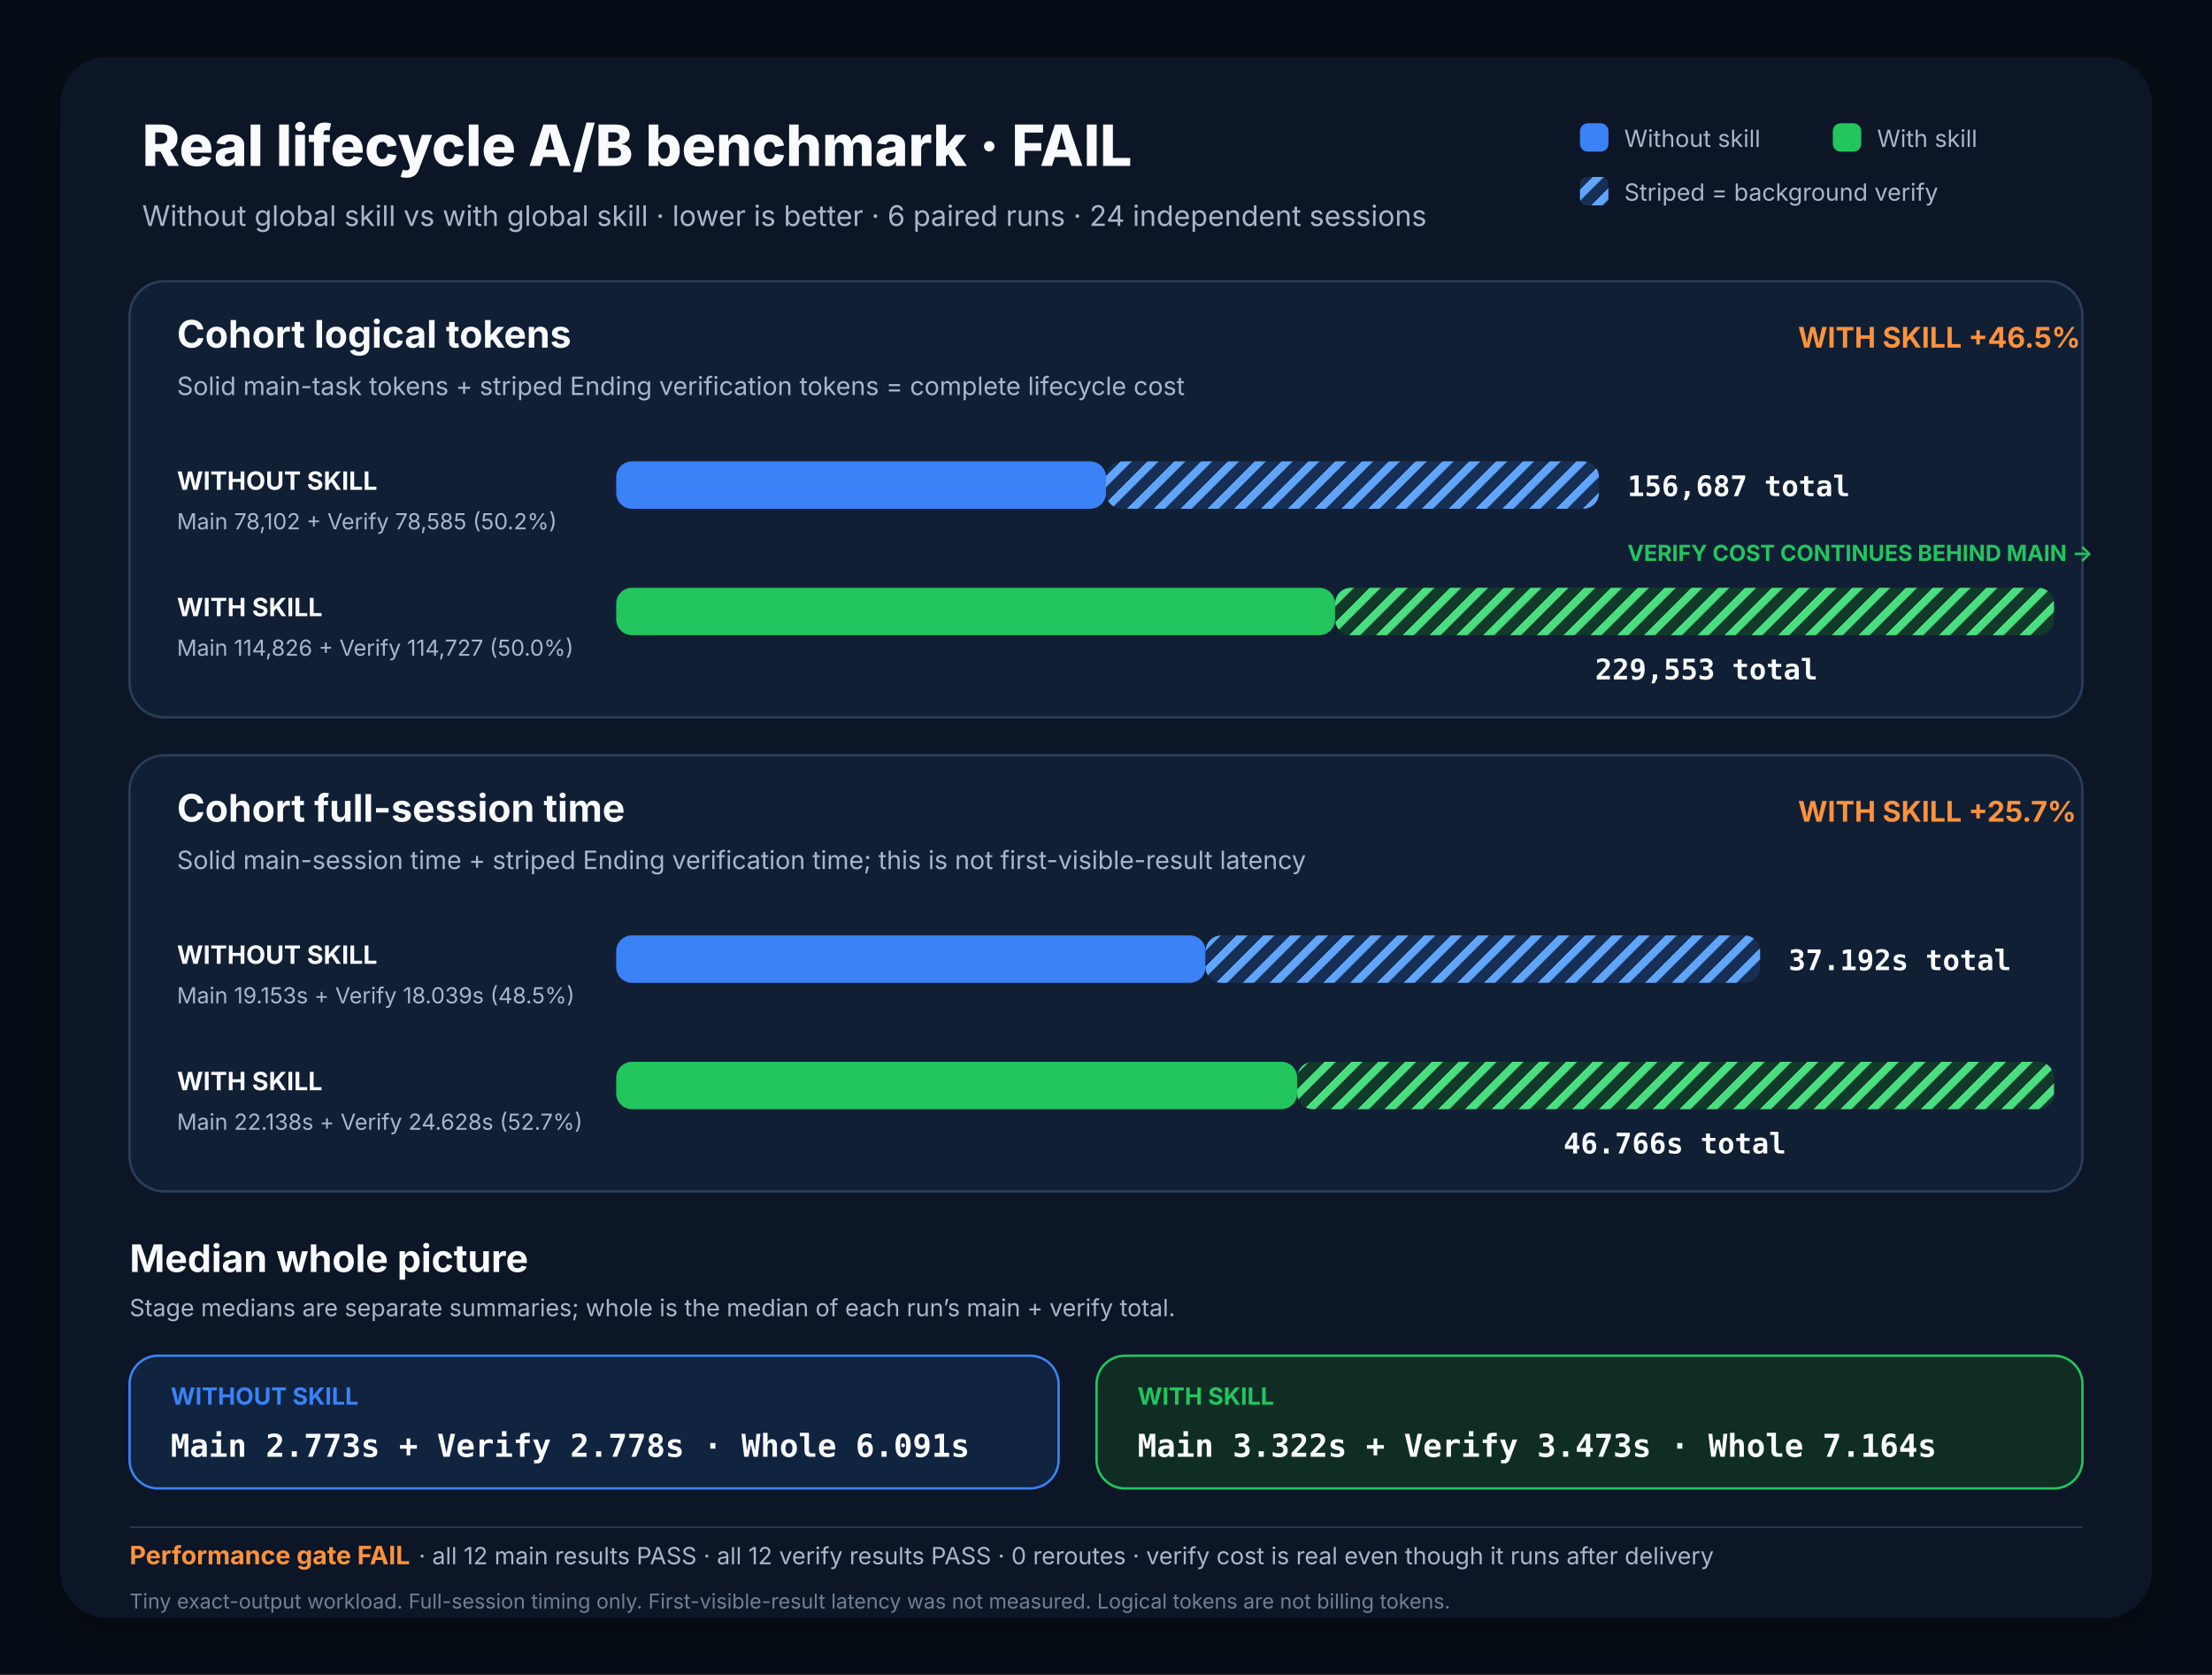
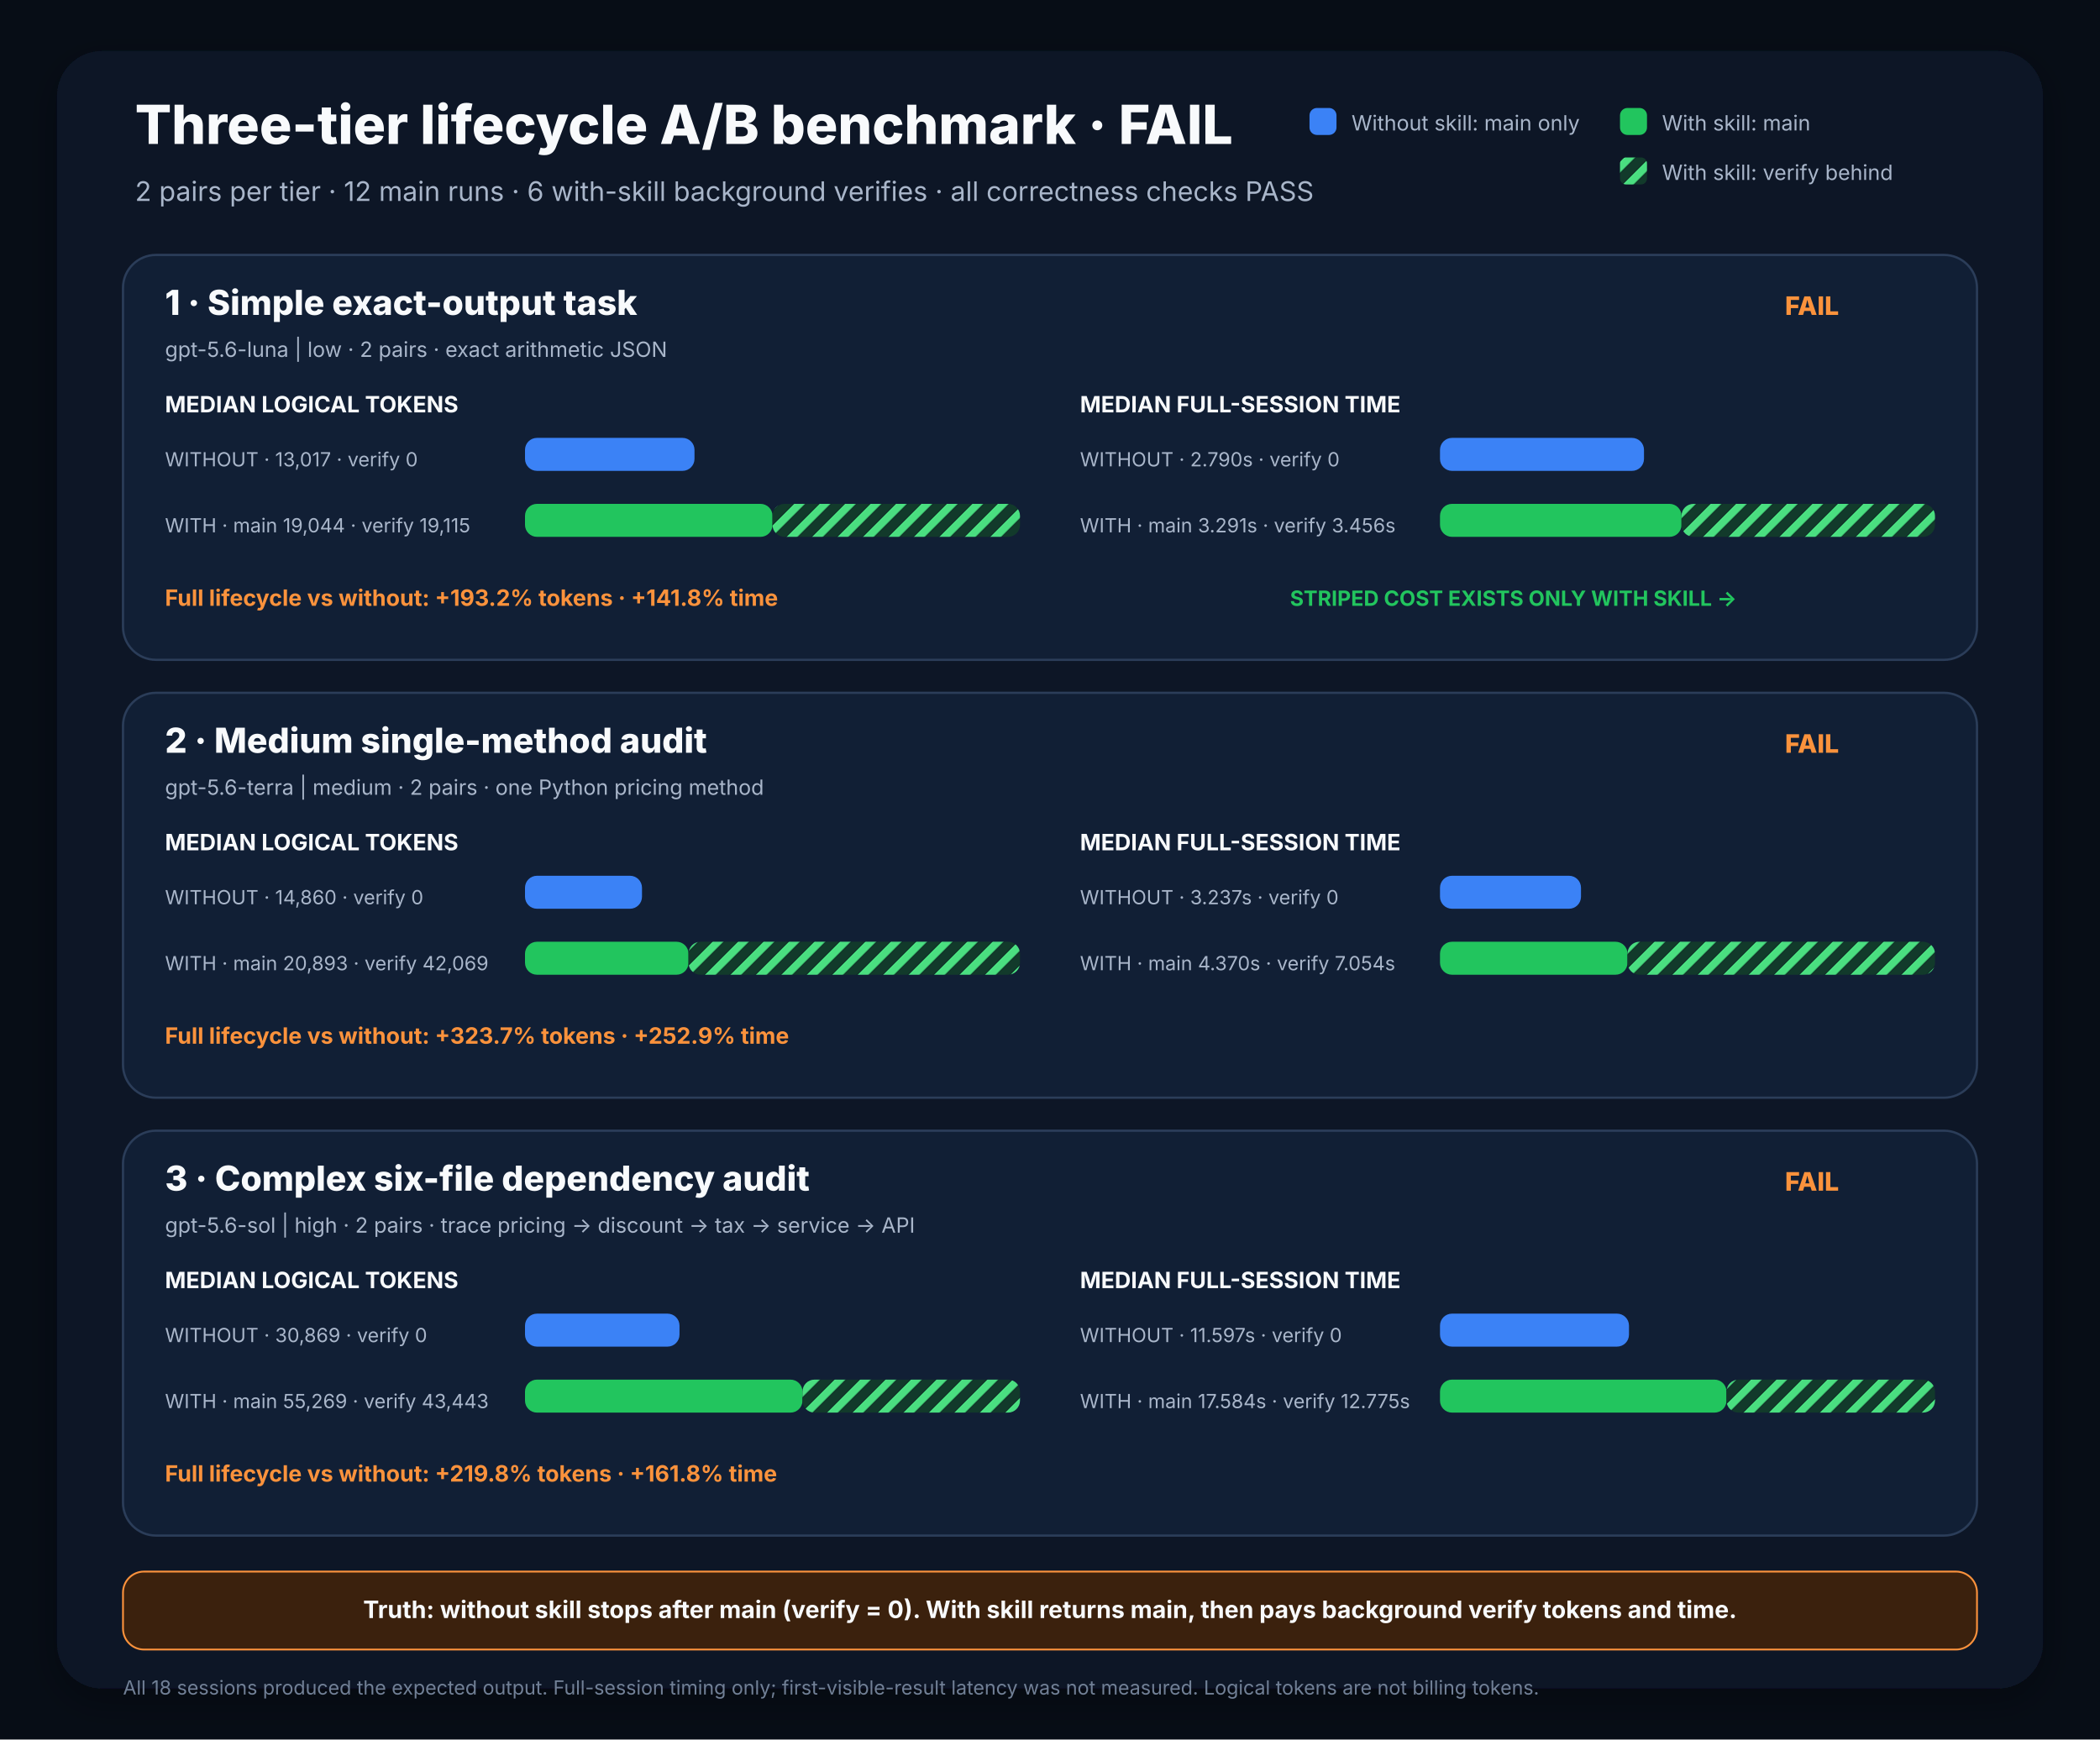
- <svg xmlns="http://www.w3.org/2000/svg" width="1400" height="1060" viewBox="0 0 1400 1060" role="img" aria-labelledby="title desc">
+ <svg xmlns="http://www.w3.org/2000/svg" width="1400" height="1160" viewBox="0 0 1400 1160" role="img" aria-labelledby="title desc">
  <defs>
    <style>
-       .sans{font-family:-apple-system,BlinkMacSystemFont,"Segoe UI",sans-serif}.mono{font-family:ui-monospace,SFMono-Regular,Menlo,monospace}.white{fill:#f8fafc}.muted{fill:#a9b6ca}.quiet{fill:#718096}.blue{fill:#3b82f6}.green{fill:#22c55e}.orange{fill:#fb923c}.label{font-size:16px;font-weight:700}.small{font-size:14px}.value{font-size:18px;font-weight:750}
+       .sans{font-family:-apple-system,BlinkMacSystemFont,"Segoe UI",sans-serif}.mono{font-family:ui-monospace,SFMono-Regular,Menlo,monospace}.white{fill:#f8fafc}.muted{fill:#a9b6ca}.quiet{fill:#718096}.blue{fill:#3b82f6}.green{fill:#22c55e}.orange{fill:#fb923c}.label{font-size:15px;font-weight:700}.small{font-size:13px}.value{font-size:15px;font-weight:700}
    </style>
-     <pattern id="blueVerify" width="12" height="12" patternUnits="userSpaceOnUse" patternTransform="rotate(45)">
-       <rect width="12" height="12" fill="#172f55" />
-       <rect width="5" height="12" fill="#60a5fa" />
-     </pattern>
    <pattern id="greenVerify" width="12" height="12" patternUnits="userSpaceOnUse" patternTransform="rotate(45)">
      <rect width="12" height="12" fill="#123a2b" />
      <rect width="5" height="12" fill="#4ade80" />
    </pattern>
    <filter id="shadow" x="-10%" y="-10%" width="120%" height="130%">
      <feDropShadow dx="0" dy="8" stdDeviation="12" flood-color="#000" flood-opacity=".28" />
    </filter>
  </defs>
-   <rect width="1400" height="1060" fill="#070d16" />
-   <rect x="38" y="36" width="1324" height="988" rx="30" fill="#081728" filter="url(#shadow)" />
-   <text x="90" y="105" class="sans white" font-size="36" font-weight="780">Real lifecycle A/B benchmark · FAIL</text>
-   <text x="90" y="143" class="sans muted" font-size="18">Without global skill vs with global skill · lower is better · 6 paired runs · 24 independent sessions</text>
-   <rect x="1000" y="78" width="18" height="18" rx="5" class="blue" />
-   <text x="1028" y="93" class="sans muted" font-size="15">Without skill</text>
-   <rect x="1160" y="78" width="18" height="18" rx="5" class="green" />
-   <text x="1188" y="93" class="sans muted" font-size="15">With skill</text>
-   <rect x="1000" y="112" width="18" height="18" rx="4" fill="url(#blueVerify)" />
-   <text x="1028" y="127" class="sans muted" font-size="15">Striped = background verify</text>
-   <rect x="82" y="178" width="1236" height="276" rx="22" fill="#111f35" stroke="#2b3d59" stroke-width="1.5" />
-   <text x="112" y="220" class="sans white" font-size="24" font-weight="750">Cohort logical tokens</text>
-   <text x="112" y="250" class="sans muted" font-size="16">Solid main-task tokens + striped Ending verification tokens = complete lifecycle cost</text>
-   <text x="1138" y="220" class="sans orange" font-size="18" font-weight="750">WITH SKILL +46.5%</text>
-   <text x="112" y="310" class="sans white label">WITHOUT SKILL</text>
-   <text x="112" y="335" class="sans muted small">Main 78,102 + Verify 78,585 (50.2%)</text>
-   <rect x="390" y="292" width="310" height="30" rx="10" class="blue" />
-   <rect x="700" y="292" width="312" height="30" rx="10" fill="url(#blueVerify)" />
-   <text x="1030" y="314" class="mono white value">156,687 total</text>
-   <text x="112" y="390" class="sans white label">WITH SKILL</text>
-   <text x="112" y="415" class="sans muted small">Main 114,826 + Verify 114,727 (50.0%)</text>
-   <rect x="390" y="372" width="455" height="30" rx="10" class="green" />
-   <rect x="845" y="372" width="455" height="30" rx="10" fill="url(#greenVerify)" />
-   <text x="1030" y="355" class="sans green" font-size="14" font-weight="700">VERIFY COST CONTINUES BEHIND MAIN →</text>
-   <text x="1080" y="430" text-anchor="middle" class="mono white value">229,553 total</text>
-   <rect x="82" y="478" width="1236" height="276" rx="22" fill="#111f35" stroke="#2b3d59" stroke-width="1.5" />
-   <text x="112" y="520" class="sans white" font-size="24" font-weight="750">Cohort full-session time</text>
-   <text x="112" y="550" class="sans muted" font-size="16">Solid main-session time + striped Ending verification time; this is not first-visible-result latency</text>
-   <text x="1138" y="520" class="sans orange" font-size="18" font-weight="750">WITH SKILL +25.7%</text>
-   <text x="112" y="610" class="sans white label">WITHOUT SKILL</text>
-   <text x="112" y="635" class="sans muted small">Main 19.153s + Verify 18.039s (48.5%)</text>
-   <rect x="390" y="592" width="373" height="30" rx="10" class="blue" />
-   <rect x="763" y="592" width="351" height="30" rx="10" fill="url(#blueVerify)" />
-   <text x="1132" y="614" class="mono white value">37.192s total</text>
-   <text x="112" y="690" class="sans white label">WITH SKILL</text>
-   <text x="112" y="715" class="sans muted small">Main 22.138s + Verify 24.628s (52.7%)</text>
-   <rect x="390" y="672" width="431" height="30" rx="10" class="green" />
-   <rect x="821" y="672" width="479" height="30" rx="10" fill="url(#greenVerify)" />
-   <text x="1060" y="730" text-anchor="middle" class="mono white value">46.766s total</text>
-   <text x="82" y="805" class="sans white" font-size="24" font-weight="750">Median whole picture</text>
-   <text x="82" y="833" class="sans muted" font-size="15">Stage medians are separate summaries; whole is the median of each run’s main + verify total.</text>
-   <rect x="82" y="858" width="588" height="84" rx="18" fill="#10233f" stroke="#3b82f6" stroke-width="1.5" />
-   <text x="108" y="889" class="sans blue" font-size="15" font-weight="750">WITHOUT SKILL</text>
-   <text x="108" y="922" class="mono white" font-size="20" font-weight="750">Main 2.773s  +  Verify 2.778s  ·  Whole 6.091s</text>
-   <rect x="694" y="858" width="624" height="84" rx="18" fill="#102d24" stroke="#22c55e" stroke-width="1.5" />
-   <text x="720" y="889" class="sans green" font-size="15" font-weight="750">WITH SKILL</text>
-   <text x="720" y="922" class="mono white" font-size="20" font-weight="750">Main 3.322s  +  Verify 3.473s  ·  Whole 7.164s</text>
-   <rect x="82" y="966" width="1236" height="1" fill="#2b3d59" />
-   <text x="82" y="990" class="sans orange" font-size="16" font-weight="750">Performance gate FAIL</text>
-   <text x="265" y="990" class="sans muted" font-size="15">· all 12 main results PASS · all 12 verify results PASS · 0 reroutes · verify cost is real even though it runs after delivery</text>
-   <text x="82" y="1018" class="sans quiet" font-size="13">Tiny exact-output workload. Full-session timing only. First-visible-result latency was not measured. Logical tokens are not billing tokens.</text>
+   <rect width="1400" height="1160" fill="#070d16" />
+   <rect x="38" y="34" width="1324" height="1092" rx="30" fill="#081728" filter="url(#shadow)" />
+   <text x="90" y="96" class="sans white" font-size="36" font-weight="780">Three-tier lifecycle A/B benchmark · FAIL</text>
+   <text x="90" y="134" class="sans muted" font-size="18">2 pairs per tier · 12 main runs · 6 with-skill background verifies · all correctness checks PASS</text>
+   <rect x="873" y="72" width="18" height="18" rx="5" class="blue" />
+   <text x="901" y="87" class="sans muted" font-size="14">Without skill: main only</text>
+   <rect x="1080" y="72" width="18" height="18" rx="5" class="green" />
+   <text x="1108" y="87" class="sans muted" font-size="14">With skill: main</text>
+   <rect x="1080" y="105" width="18" height="18" rx="4" fill="url(#greenVerify)" />
+   <text x="1108" y="120" class="sans muted" font-size="14">With skill: verify behind</text>
+   <rect x="82" y="170" width="1236" height="270" rx="22" fill="#111f35" stroke="#2b3d59" stroke-width="1.5" />
+   <text x="110" y="210" class="sans white" font-size="23" font-weight="760">1 · Simple exact-output task</text>
+   <text x="110" y="238" class="sans muted" font-size="14">gpt-5.6-luna | low · 2 pairs · exact arithmetic JSON</text>
+   <text x="1190" y="210" class="sans orange" font-size="17" font-weight="760">FAIL</text>
+   <text x="110" y="275" class="sans white label">MEDIAN LOGICAL TOKENS</text>
+   <text x="720" y="275" class="sans white label">MEDIAN FULL-SESSION TIME</text>
+   <text x="110" y="311" class="sans muted small">WITHOUT · 13,017 · verify 0</text>
+   <rect x="350" y="292" width="113" height="22" rx="8" class="blue" />
+   <text x="720" y="311" class="sans muted small">WITHOUT · 2.790s · verify 0</text>
+   <rect x="960" y="292" width="136" height="22" rx="8" class="blue" />
+   <text x="110" y="355" class="sans muted small">WITH · main 19,044 · verify 19,115</text>
+   <rect x="350" y="336" width="165" height="22" rx="8" class="green" />
+   <rect x="515" y="336" width="165" height="22" rx="8" fill="url(#greenVerify)" />
+   <text x="720" y="355" class="sans muted small">WITH · main 3.291s · verify 3.456s</text>
+   <rect x="960" y="336" width="161" height="22" rx="8" class="green" />
+   <rect x="1121" y="336" width="169" height="22" rx="8" fill="url(#greenVerify)" />
+   <text x="110" y="404" class="sans orange" font-size="15" font-weight="720">Full lifecycle vs without: +193.2% tokens · +141.8% time</text>
+   <text x="860" y="404" class="sans green" font-size="14" font-weight="700">STRIPED COST EXISTS ONLY WITH SKILL →</text>
+   <rect x="82" y="462" width="1236" height="270" rx="22" fill="#111f35" stroke="#2b3d59" stroke-width="1.5" />
+   <text x="110" y="502" class="sans white" font-size="23" font-weight="760">2 · Medium single-method audit</text>
+   <text x="110" y="530" class="sans muted" font-size="14">gpt-5.6-terra | medium · 2 pairs · one Python pricing method</text>
+   <text x="1190" y="502" class="sans orange" font-size="17" font-weight="760">FAIL</text>
+   <text x="110" y="567" class="sans white label">MEDIAN LOGICAL TOKENS</text>
+   <text x="720" y="567" class="sans white label">MEDIAN FULL-SESSION TIME</text>
+   <text x="110" y="603" class="sans muted small">WITHOUT · 14,860 · verify 0</text>
+   <rect x="350" y="584" width="78" height="22" rx="8" class="blue" />
+   <text x="720" y="603" class="sans muted small">WITHOUT · 3.237s · verify 0</text>
+   <rect x="960" y="584" width="94" height="22" rx="8" class="blue" />
+   <text x="110" y="647" class="sans muted small">WITH · main 20,893 · verify 42,069</text>
+   <rect x="350" y="628" width="109" height="22" rx="8" class="green" />
+   <rect x="459" y="628" width="221" height="22" rx="8" fill="url(#greenVerify)" />
+   <text x="720" y="647" class="sans muted small">WITH · main 4.370s · verify 7.054s</text>
+   <rect x="960" y="628" width="125" height="22" rx="8" class="green" />
+   <rect x="1085" y="628" width="205" height="22" rx="8" fill="url(#greenVerify)" />
+   <text x="110" y="696" class="sans orange" font-size="15" font-weight="720">Full lifecycle vs without: +323.7% tokens · +252.9% time</text>
+   <rect x="82" y="754" width="1236" height="270" rx="22" fill="#111f35" stroke="#2b3d59" stroke-width="1.5" />
+   <text x="110" y="794" class="sans white" font-size="23" font-weight="760">3 · Complex six-file dependency audit</text>
+   <text x="110" y="822" class="sans muted" font-size="14">gpt-5.6-sol | high · 2 pairs · trace pricing → discount → tax → service → API</text>
+   <text x="1190" y="794" class="sans orange" font-size="17" font-weight="760">FAIL</text>
+   <text x="110" y="859" class="sans white label">MEDIAN LOGICAL TOKENS</text>
+   <text x="720" y="859" class="sans white label">MEDIAN FULL-SESSION TIME</text>
+   <text x="110" y="895" class="sans muted small">WITHOUT · 30,869 · verify 0</text>
+   <rect x="350" y="876" width="103" height="22" rx="8" class="blue" />
+   <text x="720" y="895" class="sans muted small">WITHOUT · 11.597s · verify 0</text>
+   <rect x="960" y="876" width="126" height="22" rx="8" class="blue" />
+   <text x="110" y="939" class="sans muted small">WITH · main 55,269 · verify 43,443</text>
+   <rect x="350" y="920" width="185" height="22" rx="8" class="green" />
+   <rect x="535" y="920" width="145" height="22" rx="8" fill="url(#greenVerify)" />
+   <text x="720" y="939" class="sans muted small">WITH · main 17.584s · verify 12.775s</text>
+   <rect x="960" y="920" width="191" height="22" rx="8" class="green" />
+   <rect x="1151" y="920" width="139" height="22" rx="8" fill="url(#greenVerify)" />
+   <text x="110" y="988" class="sans orange" font-size="15" font-weight="720">Full lifecycle vs without: +219.8% tokens · +161.8% time</text>
+   <rect x="82" y="1048" width="1236" height="52" rx="14" fill="#3b210d" stroke="#fb923c" stroke-width="1.2" />
+   <text x="700" y="1079" text-anchor="middle" class="sans white" font-size="16" font-weight="730">Truth: without skill stops after main (verify = 0). With skill returns main, then pays background verify tokens and time.</text>
+   <text x="82" y="1130" class="sans quiet" font-size="13">All 18 sessions produced the expected output. Full-session timing only; first-visible-result latency was not measured. Logical tokens are not billing tokens.</text>
</svg>
